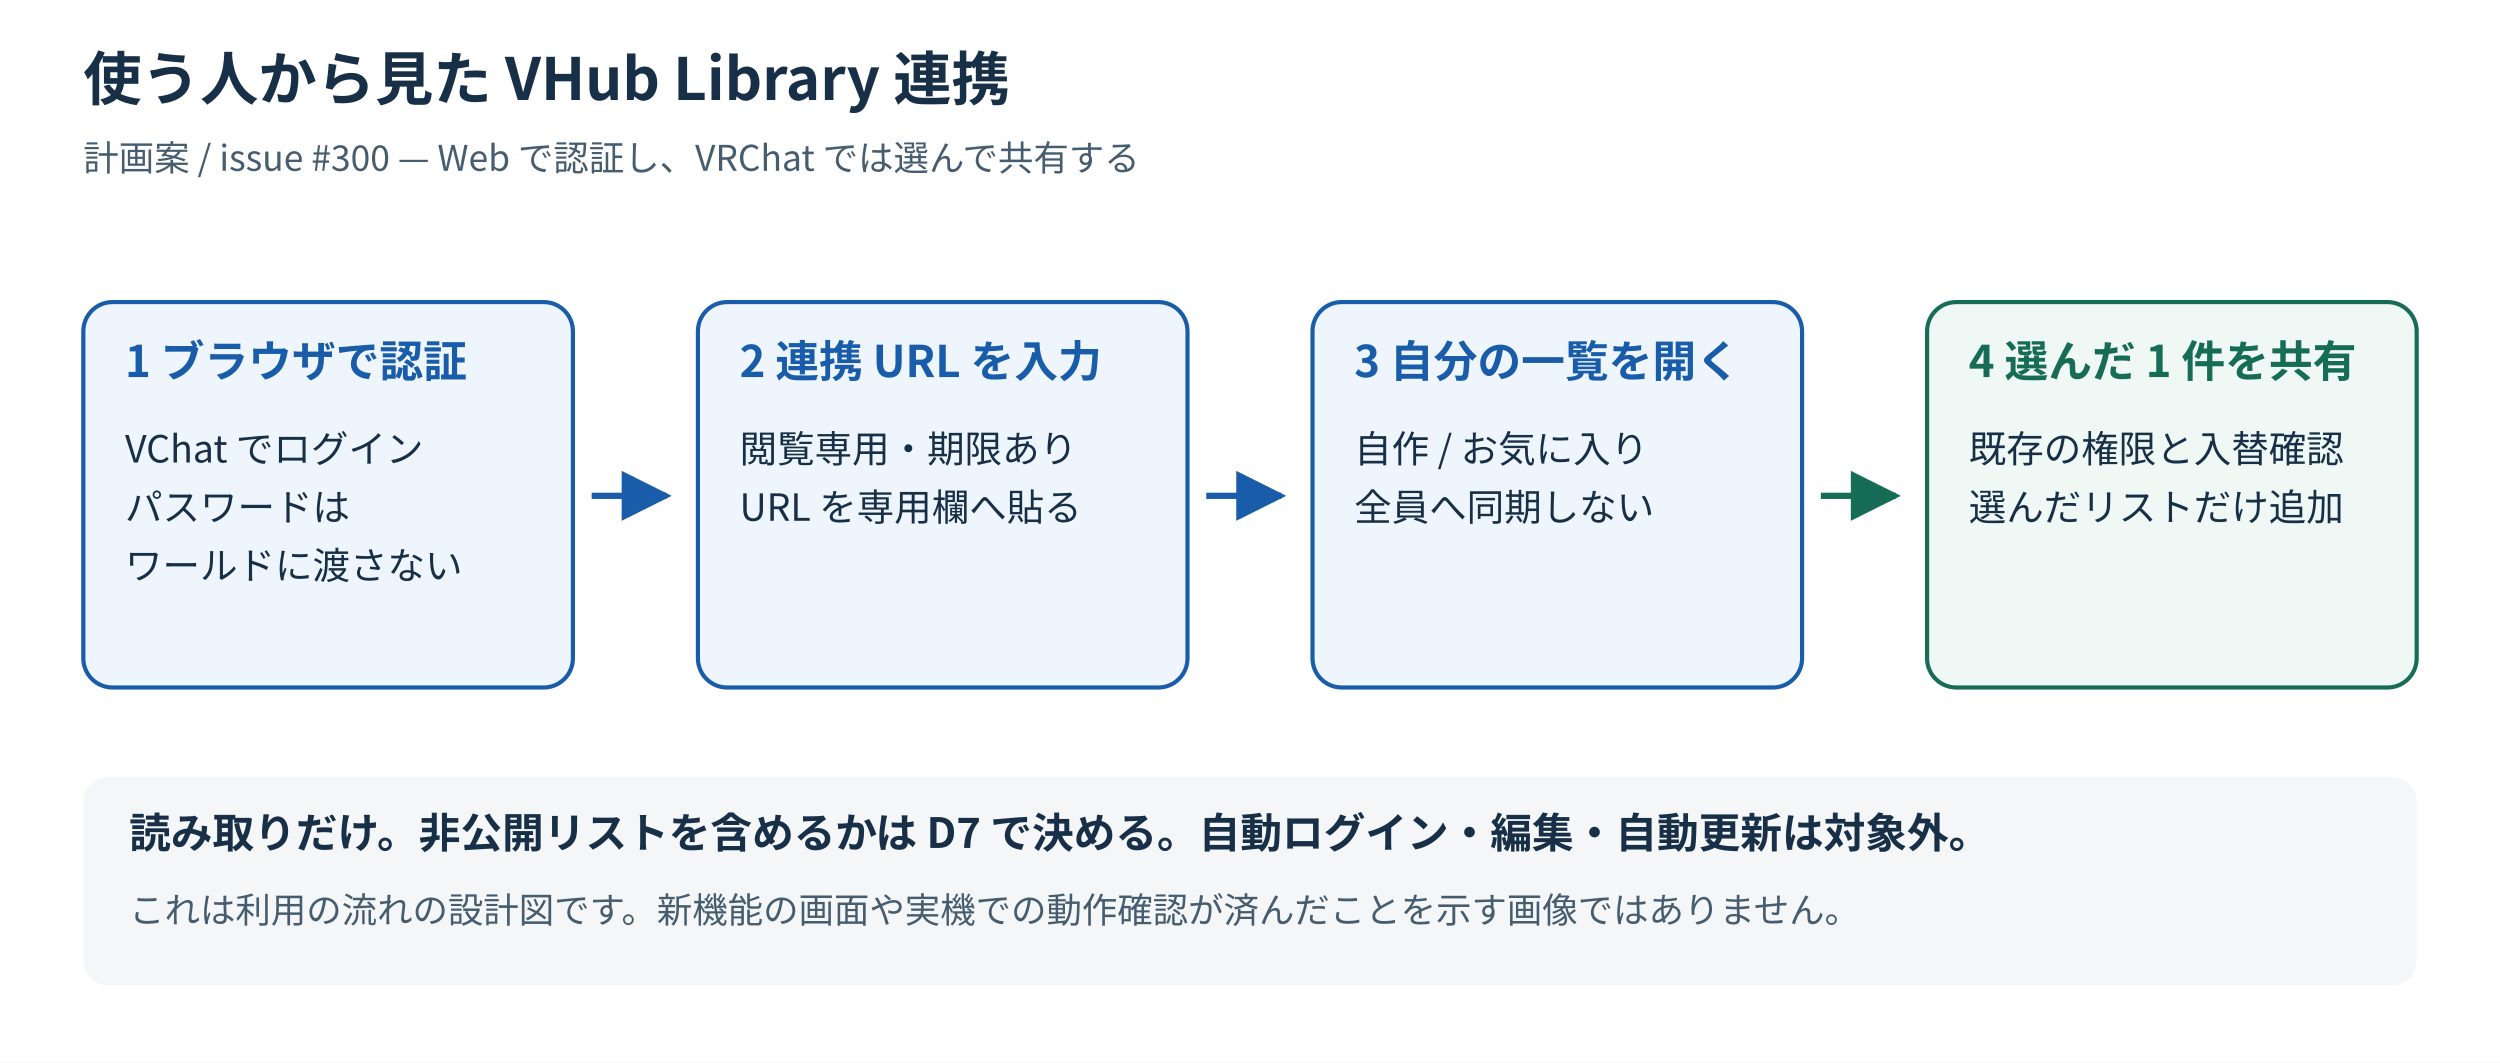
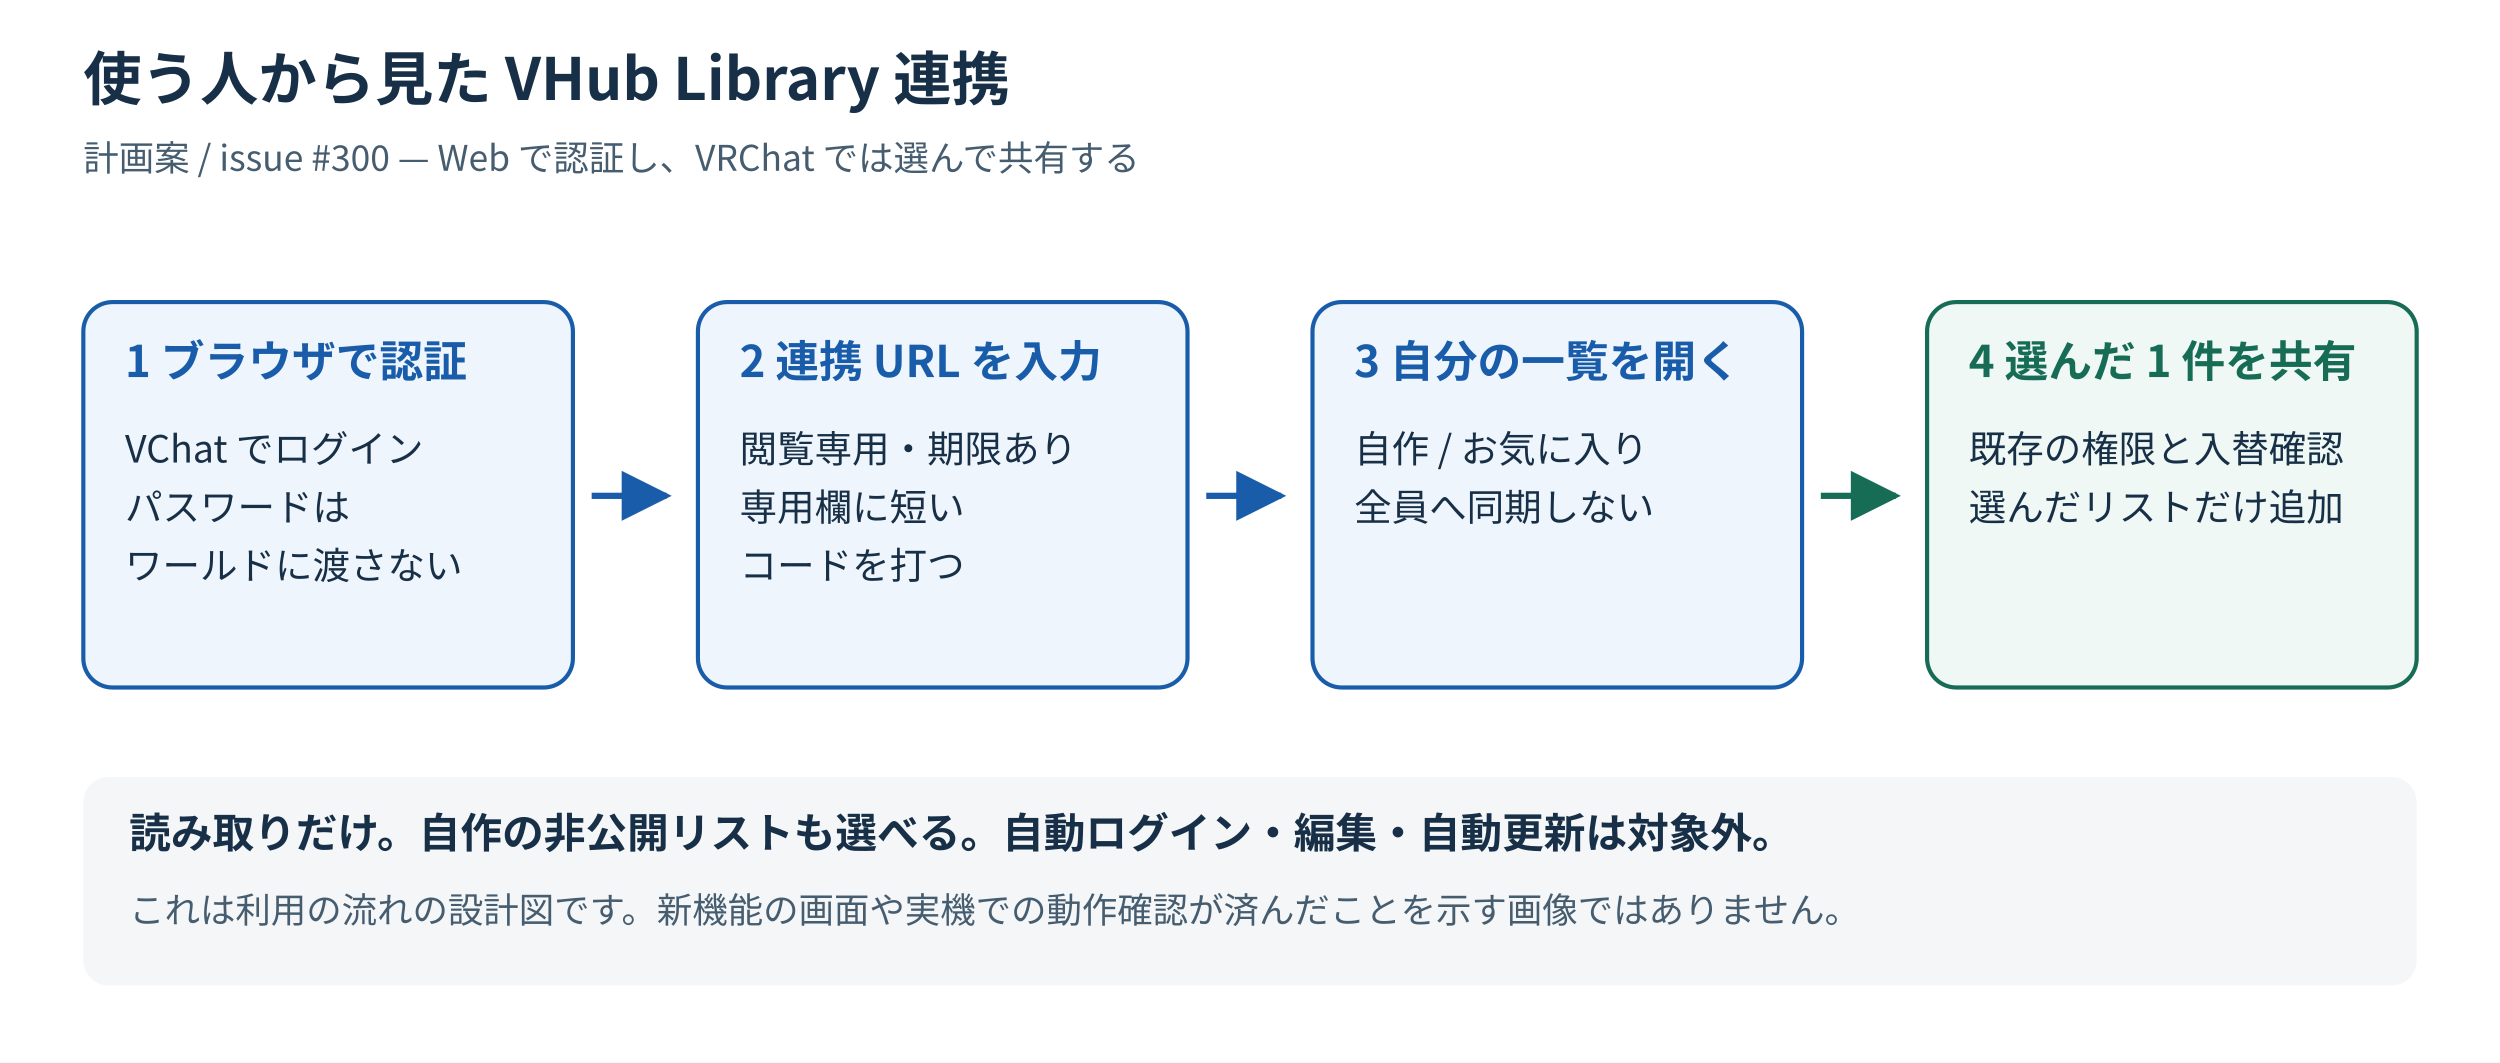
<svg xmlns="http://www.w3.org/2000/svg" width="1200" height="510" viewBox="0 0 1200 510" role="img" aria-labelledby="title desc">
  <style>text{font-family:"Yu Gothic","Meiryo","Noto Sans CJK JP",sans-serif}</style>
  <defs>
    <marker id="195DAA" viewBox="0 0 10 10" refX="9" refY="5" markerWidth="8" markerHeight="8" orient="auto-start-reverse">
      <path d="M 0 0 L 10 5 L 0 10 z" fill="#195DAA" />
    </marker>
    <marker id="176C55" viewBox="0 0 10 10" refX="9" refY="5" markerWidth="8" markerHeight="8" orient="auto-start-reverse">
      <path d="M 0 0 L 10 5 L 0 10 z" fill="#176C55" />
    </marker>
    <marker id="A3343A" viewBox="0 0 10 10" refX="9" refY="5" markerWidth="8" markerHeight="8" orient="auto-start-reverse">
      <path d="M 0 0 L 10 5 L 0 10 z" fill="#A3343A" />
    </marker>
  </defs>
  <rect width="1200" height="510" fill="#FFFFFF" />
  <text x="40" y="48" font-size="28" font-weight="700" fill="#183047">
    <tspan x="40" dy="0">使う人から見た VHub Library 連携</tspan>
  </text>
  <text x="40" y="82" font-size="17" font-weight="400" fill="#465D70">
    <tspan x="40" dy="0">計画案 / issue #300 — Web で認証し、VRChat では選んで共有する</tspan>
  </text>
  <rect x="40" y="145" width="235" height="185" rx="14" fill="#EFF5FC" stroke="#195DAA" stroke-width="2" />
  <text x="60" y="181" font-size="21" font-weight="700" fill="#195DAA">
    <tspan x="60" dy="0">1  ブラウザで認証</tspan>
  </text>
  <text x="60" y="222" font-size="18" font-weight="400" fill="#183047">
    <tspan x="60" dy="0">VChat でログイン</tspan>
    <tspan x="60" dy="28">パスワードは</tspan>
    <tspan x="60" dy="28">ワールドに渡さない</tspan>
  </text>
  <polyline points="284,238 320,238" fill="none" stroke="#195DAA" stroke-width="3" marker-end="url(#195DAA)" />
  <rect x="335" y="145" width="235" height="185" rx="14" fill="#EFF5FC" stroke="#195DAA" stroke-width="2" />
  <text x="355" y="181" font-size="21" font-weight="700" fill="#195DAA">
    <tspan x="355" dy="0">2  連携 URL を入力</tspan>
  </text>
  <text x="355" y="222" font-size="18" font-weight="400" fill="#183047">
    <tspan x="355" dy="0">閲覧専用・期限あり</tspan>
-     <tspan x="355" dy="28">URL を専用欄へ貼る</tspan>
+     <tspan x="355" dy="28">専用欄に短い</tspan>
+     <tspan x="355" dy="28">コードを打つ</tspan>
  </text>
  <polyline points="579,238 615,238" fill="none" stroke="#195DAA" stroke-width="3" marker-end="url(#195DAA)" />
  <rect x="630" y="145" width="235" height="185" rx="14" fill="#EFF5FC" stroke="#195DAA" stroke-width="2" />
  <text x="650" y="181" font-size="21" font-weight="700" fill="#195DAA">
    <tspan x="650" dy="0">3  自分の一覧を開く</tspan>
  </text>
  <text x="650" y="222" font-size="18" font-weight="400" fill="#183047">
    <tspan x="650" dy="0">自作 / お気に入り</tspan>
    <tspan x="650" dy="28">全員へ同期しない</tspan>
  </text>
  <polyline points="874,238 910,238" fill="none" stroke="#176C55" stroke-width="3" marker-end="url(#176C55)" />
  <rect x="925" y="145" width="235" height="185" rx="14" fill="#EFF8F4" stroke="#176C55" stroke-width="2" />
  <text x="945" y="181" font-size="21" font-weight="700" fill="#176C55">
    <tspan x="945" dy="0">4  選んだ 1 件を共有</tspan>
  </text>
  <text x="945" y="222" font-size="18" font-weight="400" fill="#183047">
    <tspan x="945" dy="0">既存の権限と入替確認</tspan>
    <tspan x="945" dy="28">選んだリストだけ追加</tspan>
  </text>
  <rect x="40" y="373" width="1120" height="100" rx="12" fill="#F4F6F8" />
  <text x="62" y="407" font-size="20" font-weight="700" fill="#183047">
-     <tspan x="62" dy="0">読み取りだけ。非公開リストを含めるかは D7 で決める。自動ログイン・編集・自動更新は対象外。</tspan>
+     <tspan x="62" dy="0">読み取りだけ。自作の非公開リストも選べる。自動ログイン・編集・自動更新は対象外。</tspan>
  </text>
  <text x="62" y="443" font-size="17" font-weight="400" fill="#465D70">
    <tspan x="62" dy="0">これは利用の流れの設計図です。新機能の画面や実機での動作確認が済んだことを示す画像ではありません。</tspan>
  </text>
</svg>
